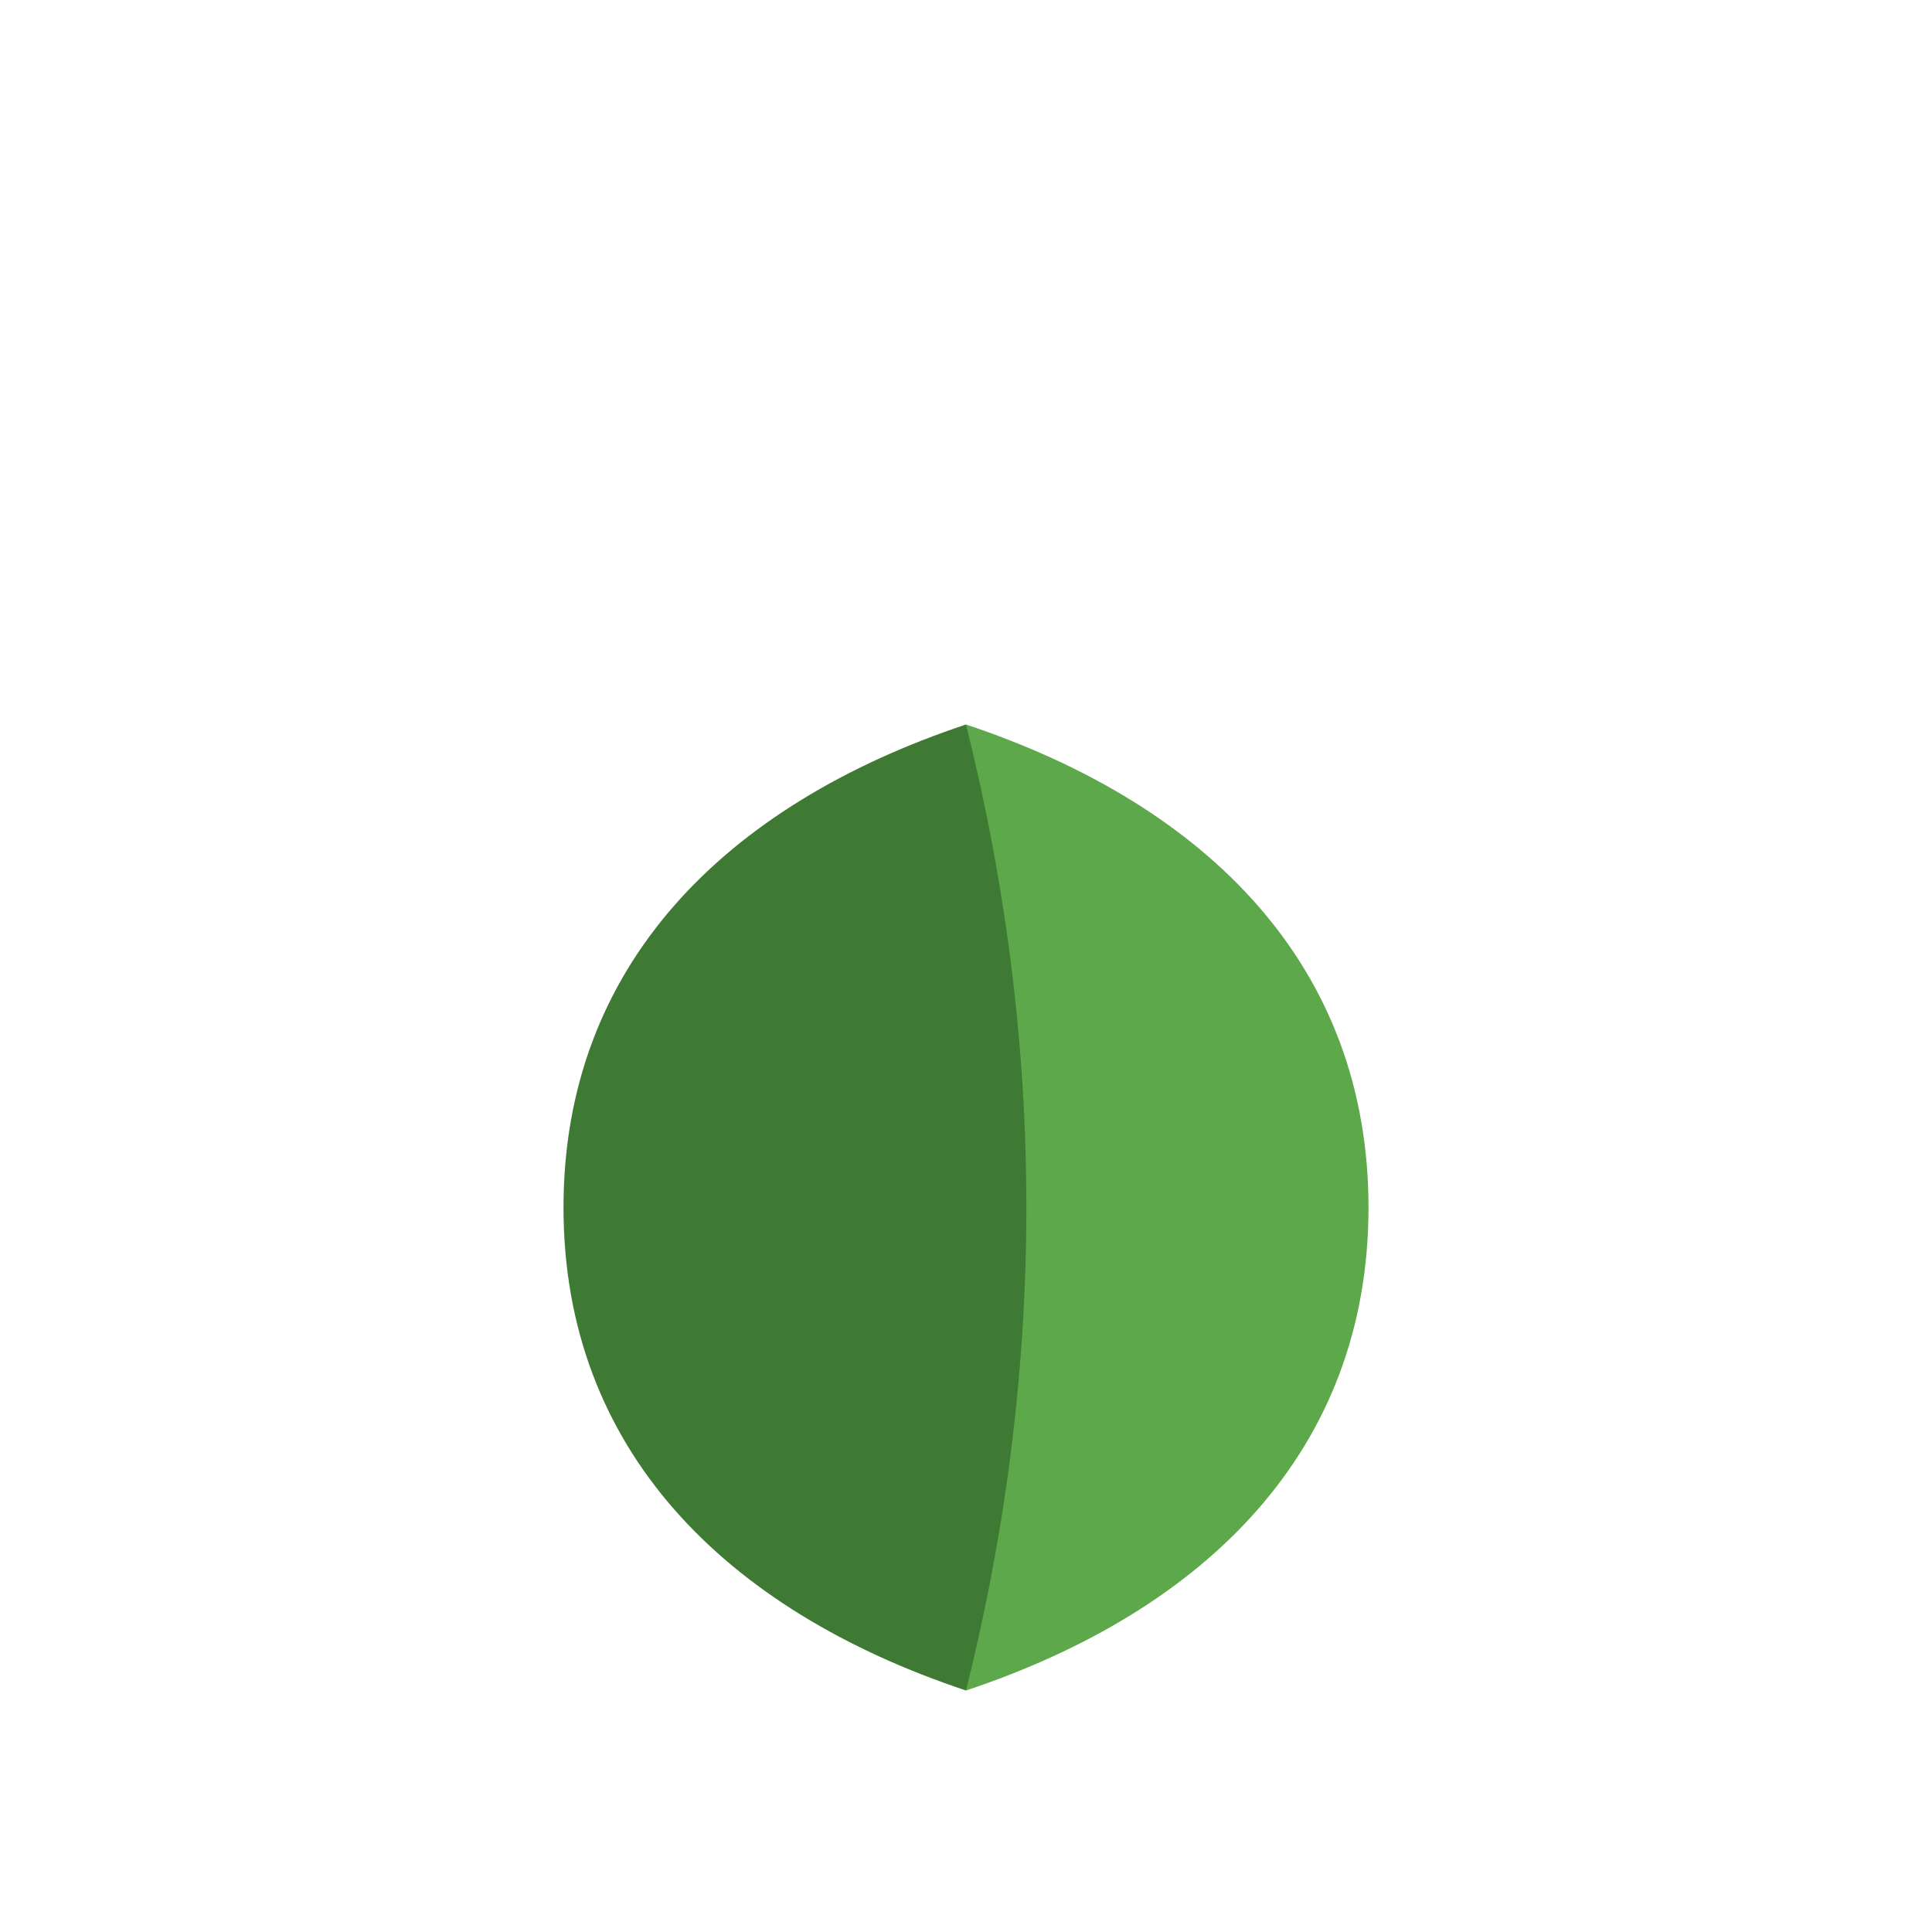
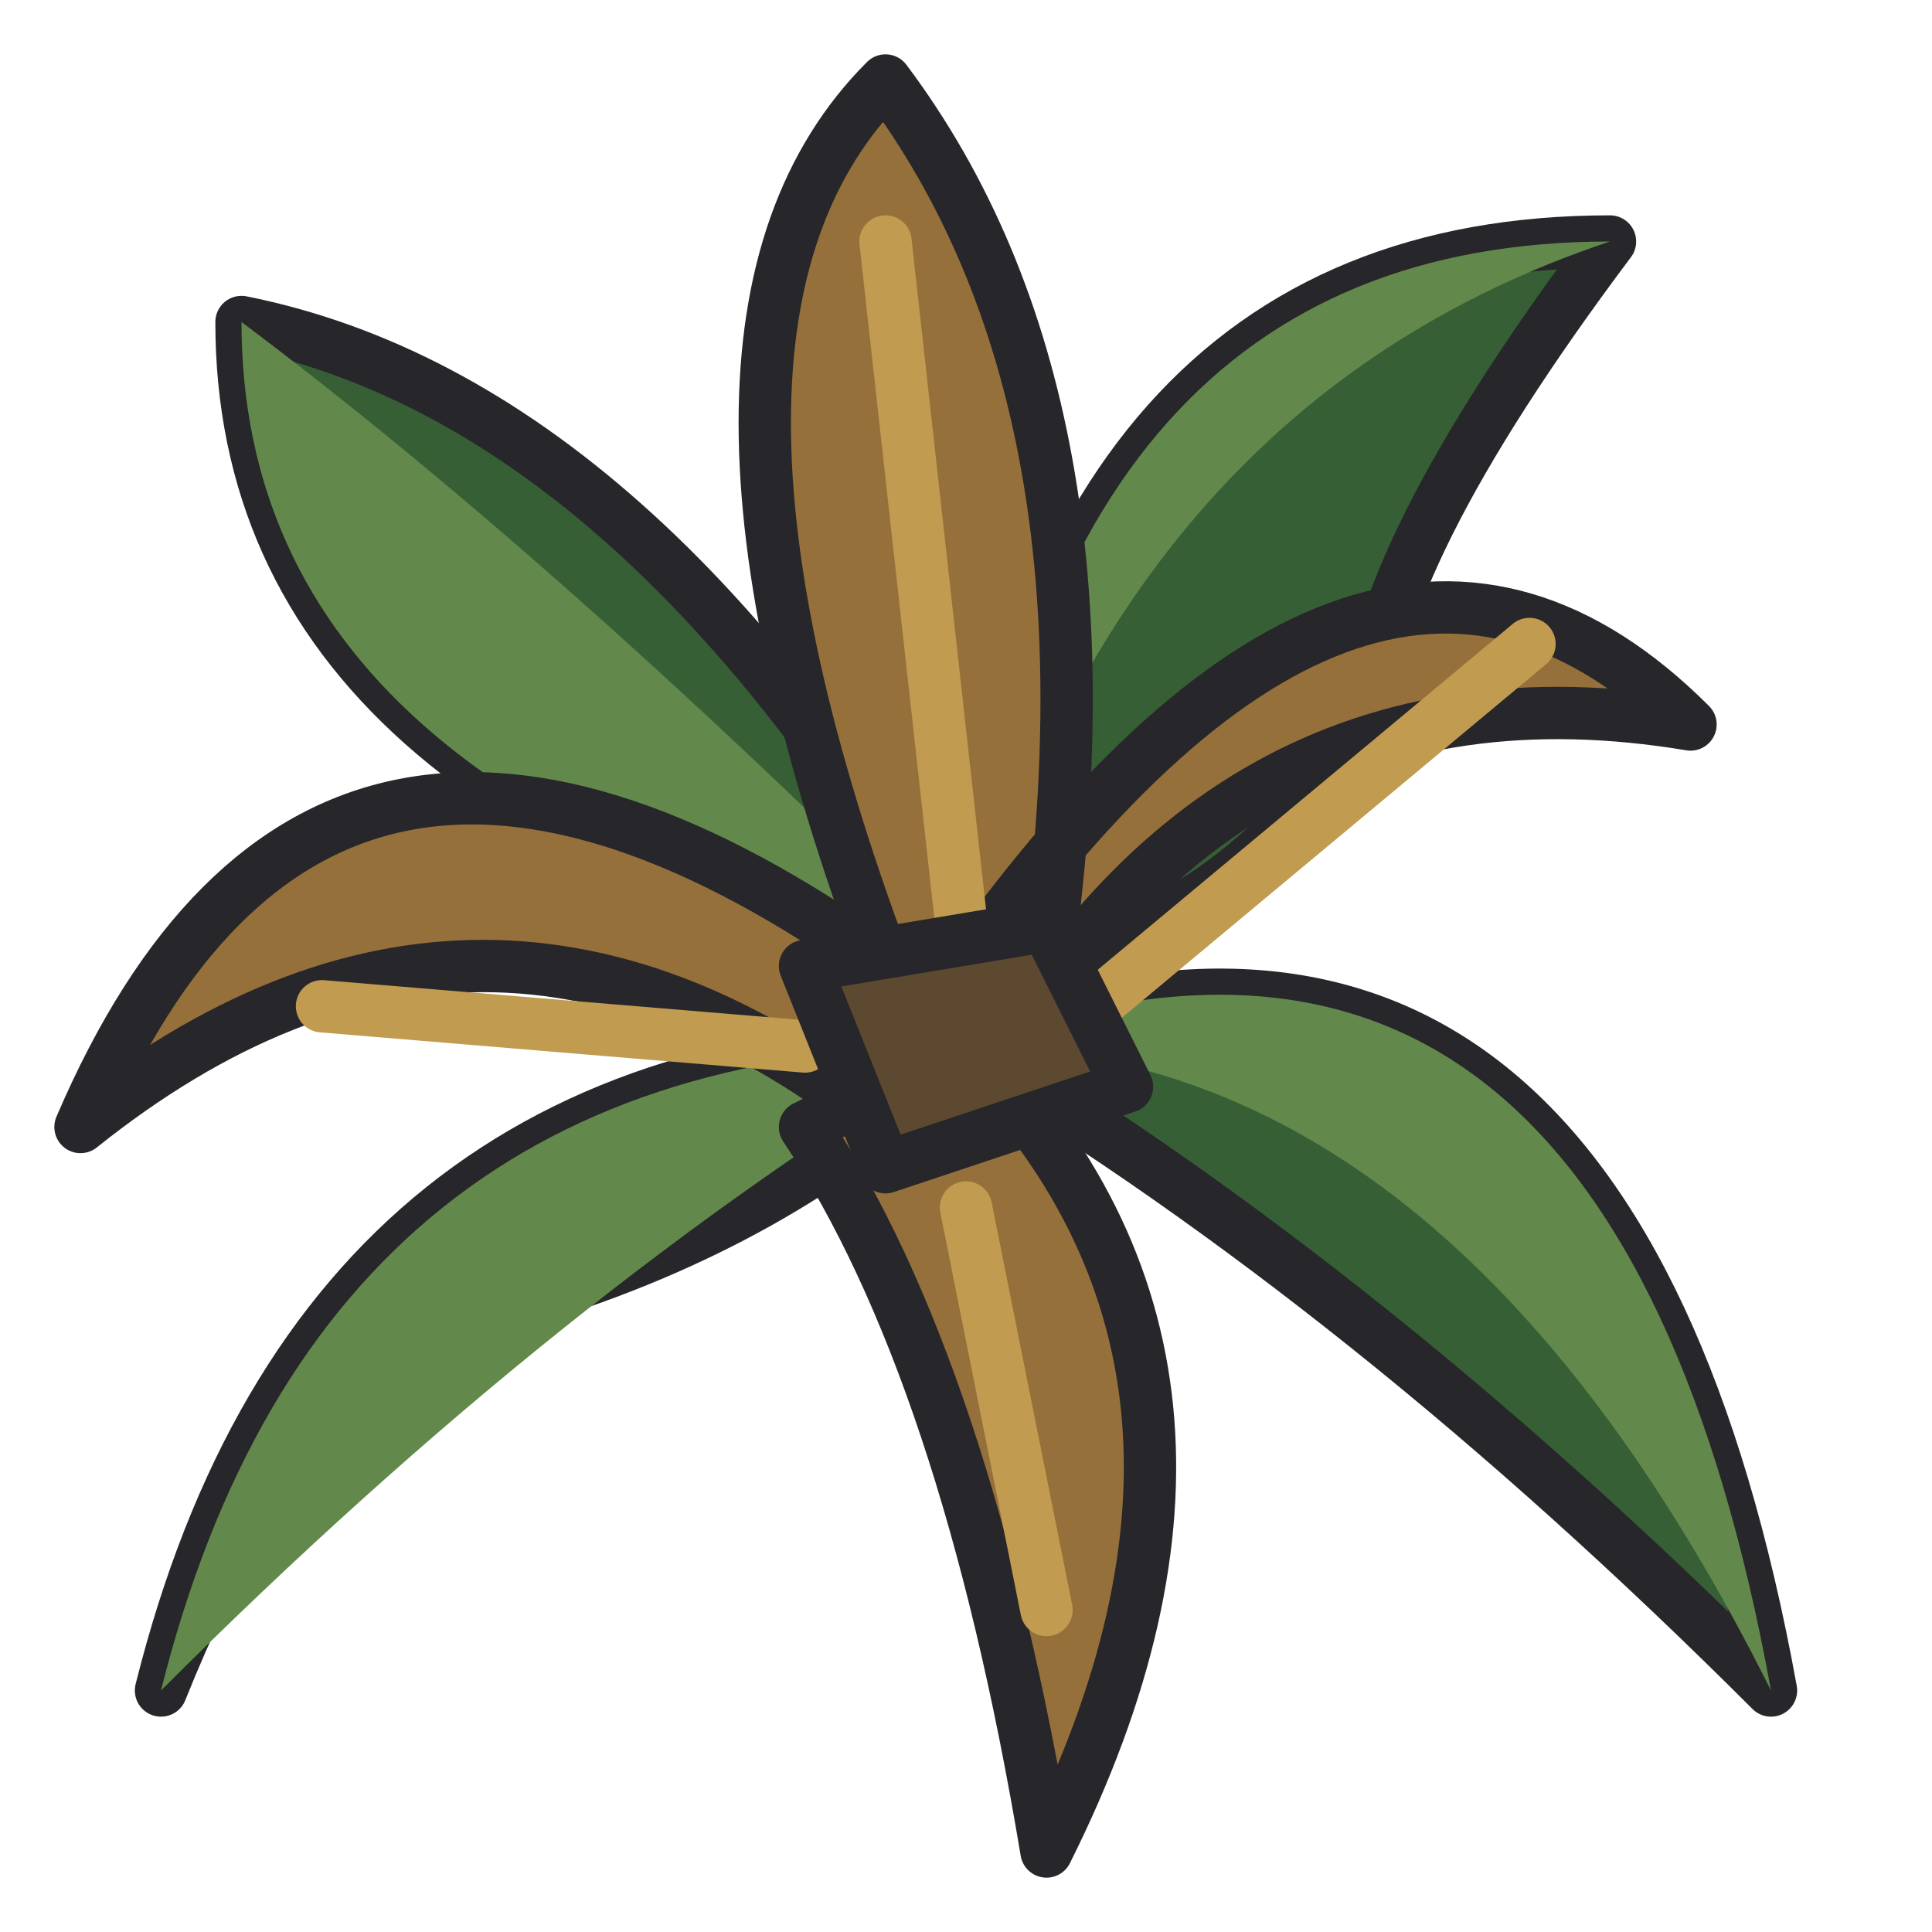
<svg xmlns="http://www.w3.org/2000/svg" width="24" height="24" viewBox="0 0 24 24">
-   <path d="M12 21c-1-4-1-8 0-12 3 1 5 3 5 6 0 3-2 5-5 6z" fill="#5da84a" />
-   <path d="M12 21c1-4 1-8 0-12-3 1-5 3-5 6 0 3 2 5 5 6z" fill="#3f7a34" />
+   <g stroke="#27262a" stroke-width=".65" stroke-linejoin="round" stroke-linecap="round">
+     <path d="M12 13Q4 13 2 21q2-5 5-5 3-1 5-3ZM12 12Q3 10 3 4q5 1 9 8ZM12 12Q13 3 20 3q-3 4-3 6-2 3-5 3ZM12 13q8-3 10 8-5-5-10-8Z" fill="#365f35" />
+     <path d="M12 12Q3 10 3 4q4 3 9 8ZM12 12q1-9 8-9-6 2-8 9ZM12 13q8-3 10 8-4-8-10-8ZM12 13Q4 13 2 21q5-5 10-8Z" fill="#62894b" stroke="none" />
+     <path d="M11 12Q8 4 11 1q3 4 2 11ZM12 12q5-7 9-3-6-1-9 5ZM11 12Q4 7 1 14q5-4 10 0ZM12 13q4 4 1 10-1-6-3-9Z" fill="#96703a" />
+     <path d="M11 3l1 9m7-4-6 5m-9-.5 6 .5m2 2 1 5" fill="none" stroke="#c19b50" stroke-width=".65" />
+     <path d="m10 12 3-.5 1 2-3 1Z" fill="#5d4930" />
+   </g>
</svg>
